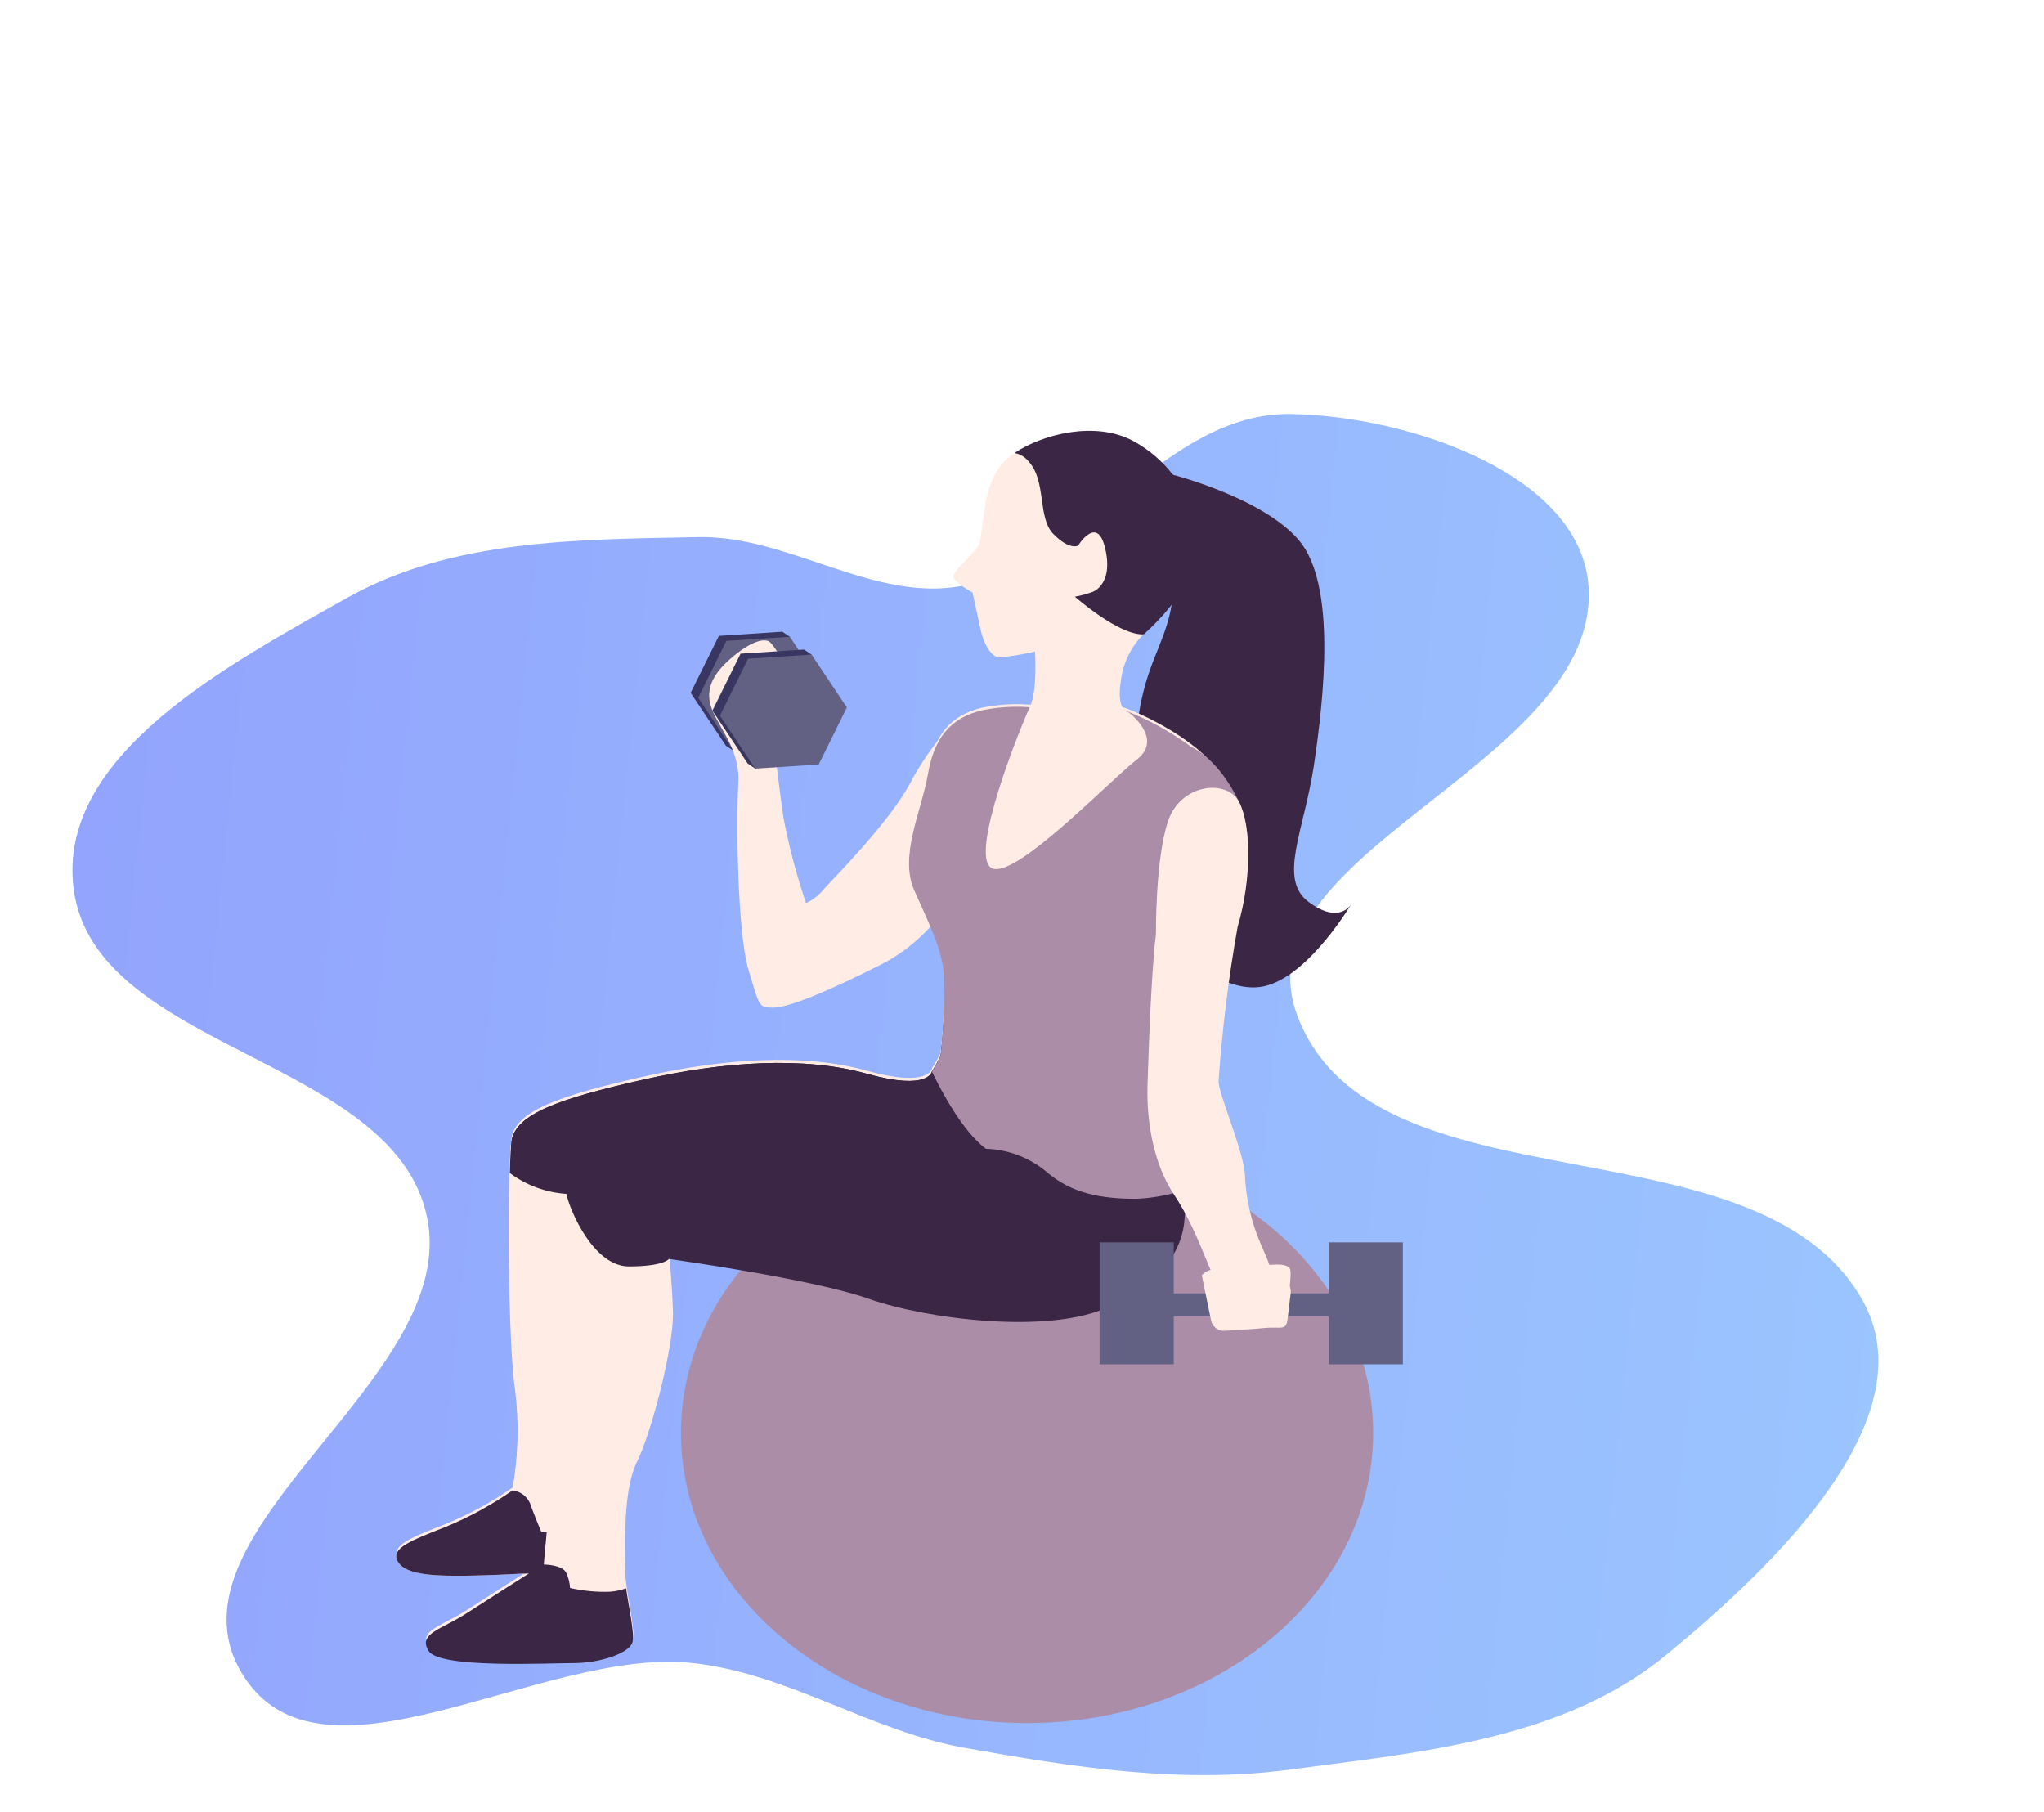
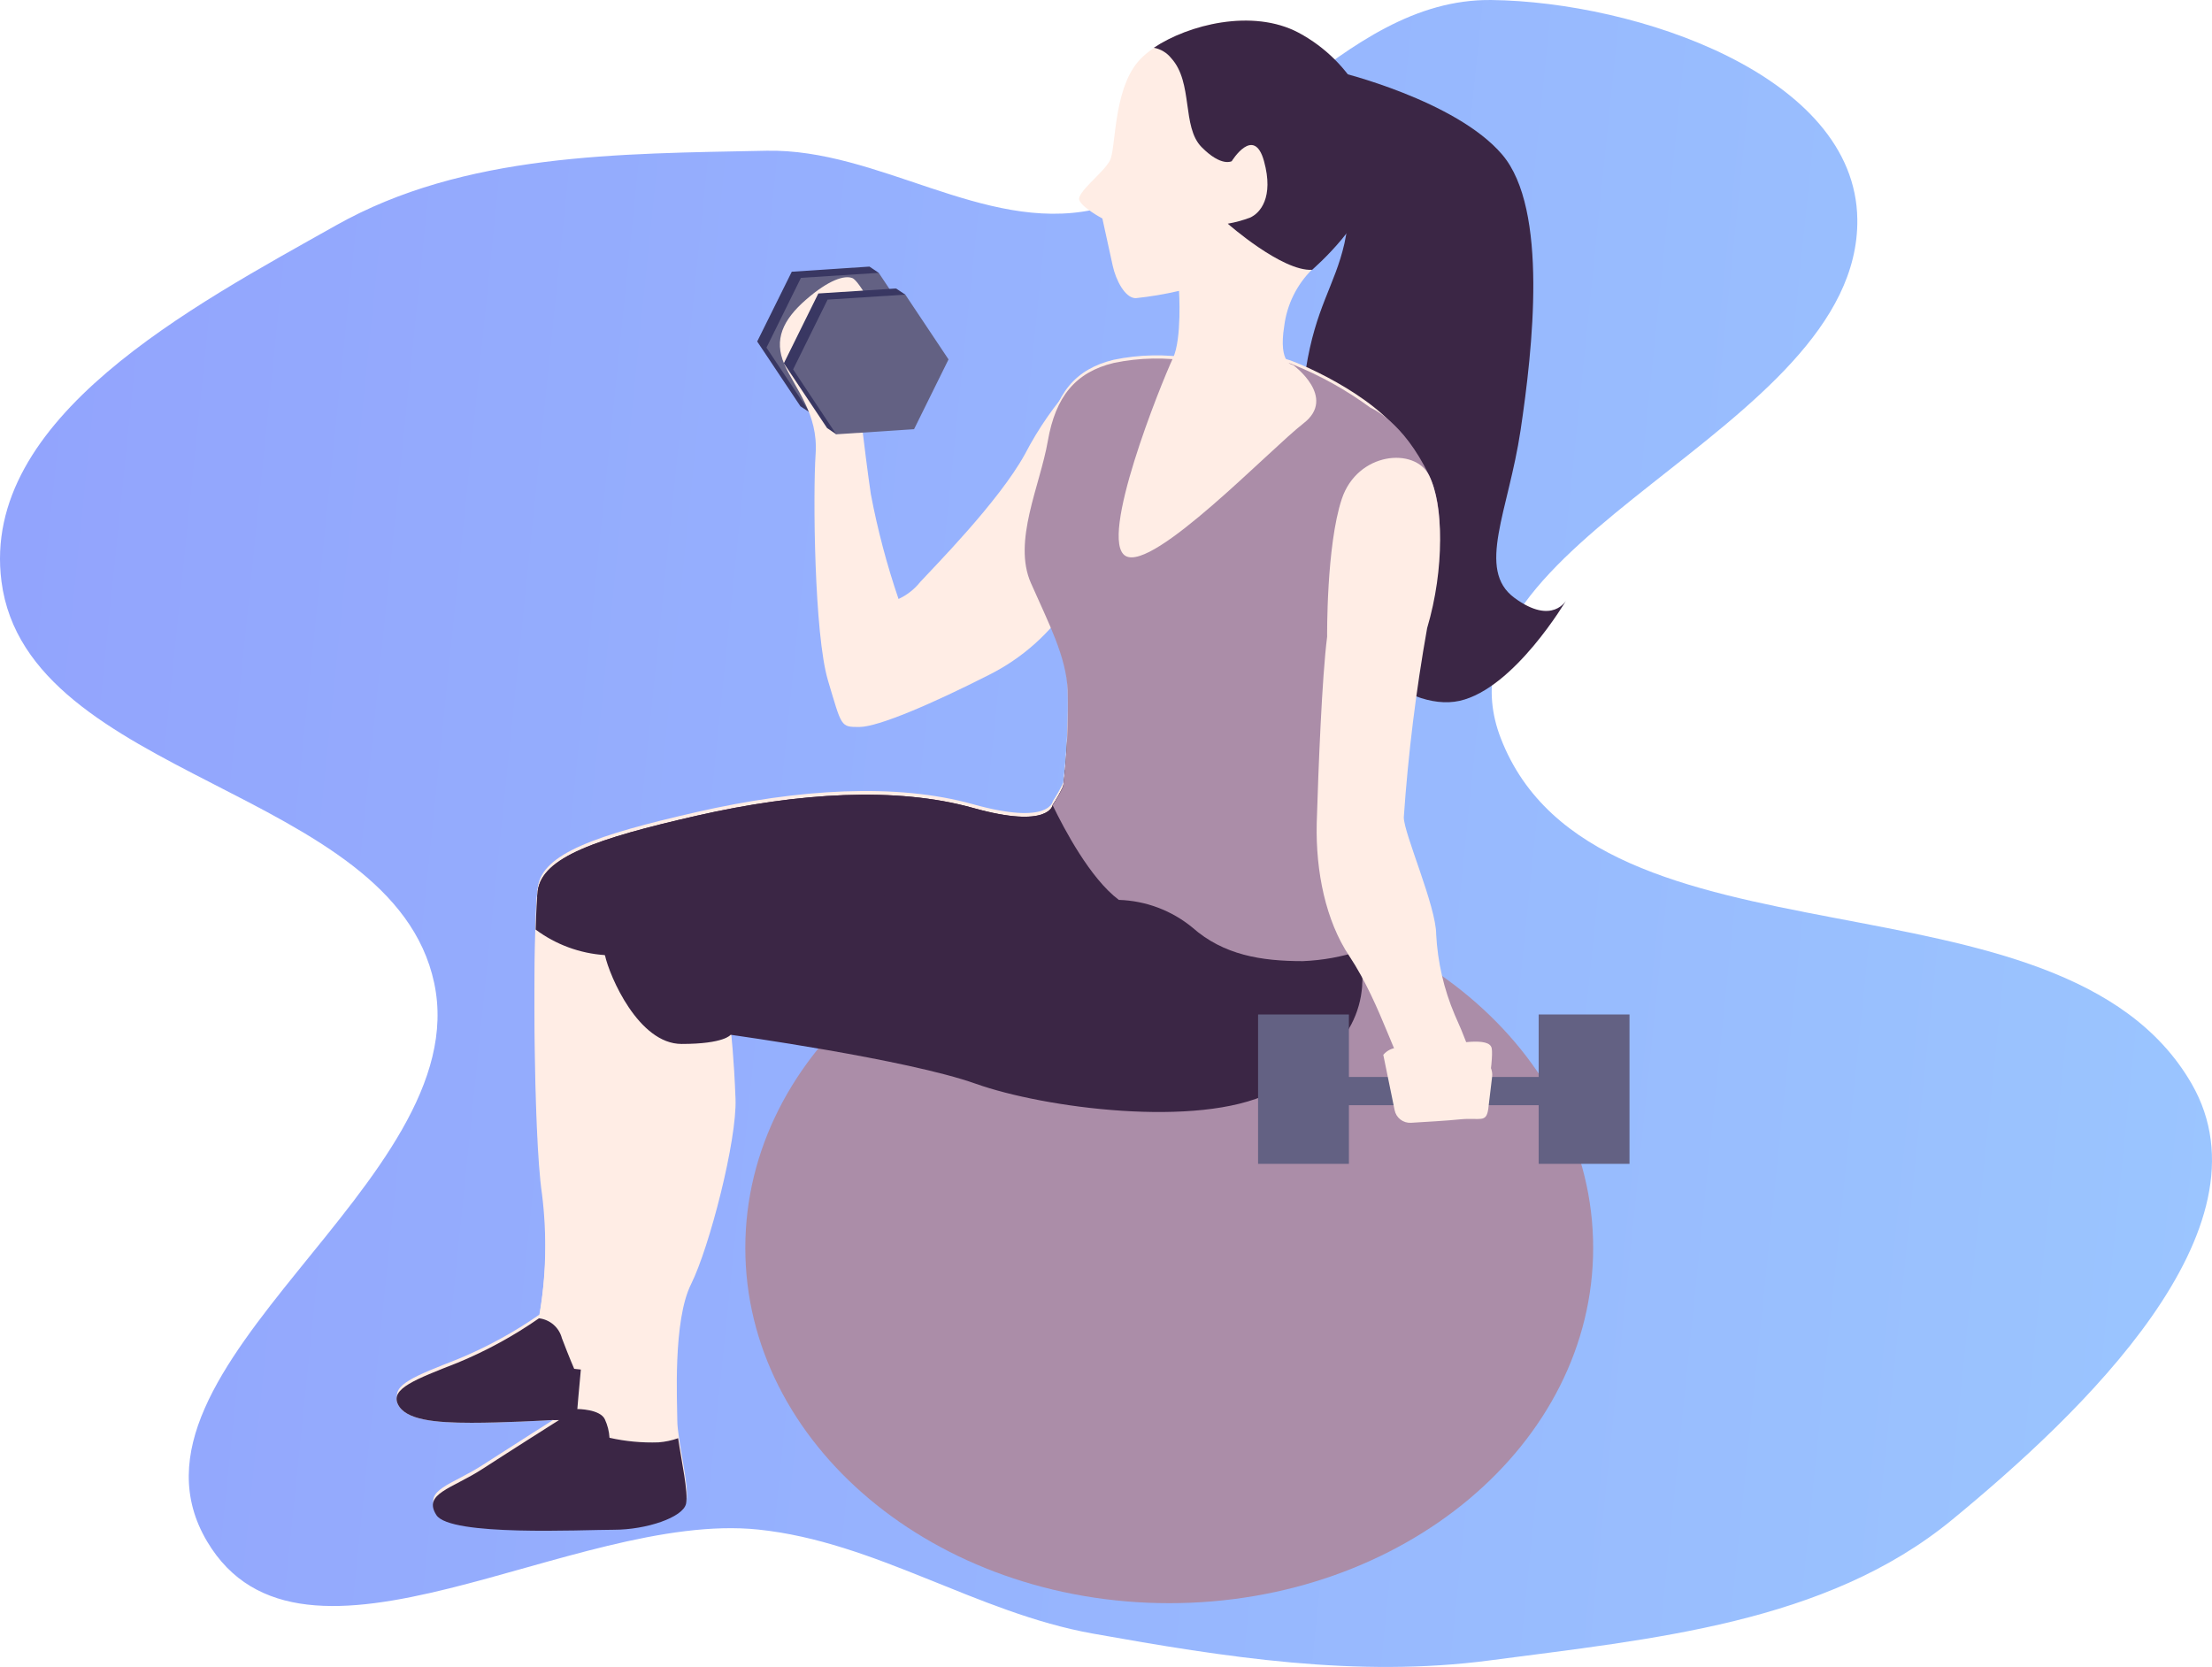
- <svg xmlns="http://www.w3.org/2000/svg" width="395" height="350" viewBox="0 0 395 350" fill="none">
-   <path fill-rule="evenodd" clip-rule="evenodd" d="M186.418 337.733C168.057 334.451 152.191 323.255 133.64 321.323C104.431 318.283 61.693 348.531 46.667 323.185C30.299 295.575 89.226 266.471 82.498 235.055C75.901 204.254 18.284 202.988 14.234 171.747C10.881 145.889 44.362 128.313 67.004 115.561C87.295 104.133 111.654 104.26 134.911 103.782C152.574 103.419 169.117 116.701 186.418 113.106C209.893 108.227 225.354 79.707 249.324 80.002C272.009 80.282 306.755 91.804 307.04 114.593C307.461 148.173 238.678 165.165 250.784 196.469C265.667 234.956 339.169 215.256 359.781 250.977C373.031 273.939 342.4 303.001 321.953 319.808C302.064 336.155 274.567 338.591 249.089 341.961C228.067 344.742 207.293 341.465 186.418 337.733Z" fill="url(#paint0_linear_255_4390)" />
-   <mask id="mask0_255_4390" style="mask-type:alpha" maskUnits="userSpaceOnUse" x="0" y="0" width="395" height="350">
-     <rect width="395" height="350" rx="30" fill="#C4C4C4" />
-   </mask>
-   <g mask="url(#mask0_255_4390)">
-     <path d="M225.231 91.348C225.231 91.348 243.702 95.801 251.015 104.396C258.328 112.991 255.814 135.143 253.907 147.896C252.001 160.648 246.89 169.867 252.938 174.321C258.985 178.774 261.154 174.649 261.154 174.649C261.154 174.649 252.938 188.651 244.277 190.574C235.617 192.496 223.571 181.65 221.665 172.102C219.758 162.554 218.477 148.208 220.021 138.331C221.566 128.455 224.59 125.102 226.118 118.414C227.646 111.725 226.43 100.583 226.43 100.583L225.231 91.348Z" fill="#3B2645" />
-     <path d="M198.478 332.938C235.417 332.938 265.362 307.841 265.362 276.883C265.362 245.924 235.417 220.828 198.478 220.828C161.538 220.828 131.593 245.924 131.593 276.883C131.593 307.841 161.538 332.938 198.478 332.938Z" fill="#AB8DA8" />
-     <path d="M141.749 145.069L140.287 144.1L133.467 133.878L138.923 122.868L151.182 122.062L152.645 123.049L141.749 145.069Z" fill="#393762" />
-     <path d="M154.008 144.28L141.749 145.069L134.929 134.848L140.368 123.837L152.644 123.048L159.448 133.27L154.008 144.28Z" fill="#636183" />
-     <path d="M183.523 140.419C180.458 143.8 177.84 147.561 175.734 151.61C171.593 159.169 161.125 169.687 159.185 171.823C158.272 172.972 157.101 173.89 155.767 174.502C153.921 169.096 152.46 163.566 151.396 157.953C150.426 151.38 148.964 138.463 148.964 138.463L152.858 130.674C152.858 130.674 149.687 124.33 148.471 123.87C147.255 123.41 144.822 124.1 141.174 127.272C137.526 130.444 136.047 133.599 137.756 137.477C139.465 141.355 143.113 145.267 142.686 151.594C142.259 157.92 142.456 180.089 144.642 187.386C146.827 194.682 146.597 194.699 149.572 194.699C152.546 194.699 161.075 191.034 170.032 186.482C175.277 183.862 179.73 179.891 182.932 174.978L183.523 140.419Z" fill="#FFEDE5" />
-     <path d="M202.027 136.534C197.941 135.84 193.76 135.918 189.702 136.764C183.655 138.227 180.516 142.089 179.3 149.106C178.084 156.123 173.745 164.833 176.654 171.406C179.563 177.98 182.208 183.025 182.455 188.333C182.573 193.399 182.337 198.468 181.748 203.501C181.268 204.507 180.719 205.479 180.105 206.41C180.105 206.41 179.612 210.272 167.517 206.886C155.422 203.501 139.958 204.471 124.001 208.102C108.044 211.734 99.581 214.676 98.858 219.951C98.134 225.226 98.134 258.143 99.581 267.822C100.394 274.339 100.233 280.941 99.104 287.411C95.096 290.2 90.799 292.547 86.286 294.411C79.515 297.074 75.653 298.52 76.853 300.985C78.053 303.45 82.654 303.894 88.455 303.894C94.256 303.894 102.243 303.417 102.243 303.417C102.243 303.417 94.996 308.002 90.148 311.141C85.3 314.28 80.731 315.019 82.9 318.404C85.07 321.79 105.907 320.82 110.953 320.82C115.998 320.82 121.832 318.881 122.308 316.712C122.785 314.543 120.862 307.032 120.862 304.14C120.862 301.248 120.139 288.413 123.031 282.612C125.924 276.811 130.295 259.885 130.048 253.36C129.802 246.836 129.325 242.728 129.325 242.728C129.325 242.728 157.098 246.541 167.944 250.402C178.79 254.264 202.997 257.42 214.369 251.865C225.741 246.31 230.326 239.523 228.633 229.86C226.941 220.198 222.339 213.904 223.555 202.532C224.771 191.159 224.755 180.05 227.664 174.496C230.572 168.941 237.096 159.015 236.603 152.491C236.11 145.967 224.032 139.344 217.984 137.011C211.937 134.677 202.027 136.534 202.027 136.534Z" fill="#FFEDE5" />
-     <path d="M98.792 220.532C98.069 225.84 98.069 258.724 99.515 268.403C100.328 274.92 100.168 281.522 99.038 287.992C95.031 290.781 90.733 293.128 86.22 294.993C79.45 297.655 75.588 299.101 76.787 301.566C77.987 304.031 82.588 304.475 88.389 304.475C93.319 304.475 99.778 304.13 101.635 304.015C102.802 303.637 105.086 302.832 105.086 302.372C105.086 301.911 107.009 284.295 107.255 267.302C107.502 250.31 109.441 230.688 109.441 230.688L107.272 221.979C105.281 220.109 103.137 218.411 100.862 216.901C99.757 217.822 99.021 219.112 98.792 220.532Z" fill="#FFEDE5" />
-     <path d="M104.593 295.962C104.593 295.962 103.87 294.319 102.654 291.131C102.44 290.303 101.979 289.56 101.334 289C100.688 288.439 99.888 288.088 99.038 287.992C95.031 290.781 90.733 293.128 86.22 294.993C79.45 297.655 75.588 299.101 76.787 301.566C77.987 304.031 82.588 304.475 88.389 304.475C93.319 304.475 99.778 304.13 101.635 304.015C102.802 303.637 105.086 302.832 105.086 302.372C105.086 302.109 105.316 299.742 105.645 296.077L104.593 295.962Z" fill="#3B2645" />
-     <path d="M197.919 214.961C191.692 211.683 186.27 207.064 182.044 201.436C181.913 202.866 181.798 203.868 181.732 204.082C181.251 205.088 180.702 206.06 180.089 206.991C180.089 206.991 179.596 210.853 167.501 207.467C155.406 204.082 139.942 205.052 123.985 208.683C108.028 212.315 99.564 215.257 98.841 220.532C98.841 220.779 98.841 221.091 98.743 221.452C99.674 222.81 100.678 224.115 101.75 225.364C103.855 227.723 106.492 229.548 109.441 230.688C110.18 234.073 114.765 244.706 121.536 244.706C128.307 244.706 129.276 243.26 129.276 243.26C129.276 243.26 157.098 247.122 167.944 250.983C178.791 254.845 202.997 258.001 214.369 252.446C225.741 246.891 230.326 240.104 228.633 230.441C227.882 226.729 226.877 223.072 225.626 219.497C218.264 219.891 206.399 219.645 197.919 214.961Z" fill="#3B2645" />
-     <path d="M181.748 204.082C181.267 205.088 180.718 206.06 180.105 206.991C180.105 206.991 179.612 210.853 167.517 207.468C155.422 204.082 139.958 205.052 124.001 208.684C108.044 212.316 99.58 215.257 98.857 220.532C98.709 221.601 98.594 223.819 98.512 226.662C101.692 229.028 105.486 230.426 109.441 230.688C111.17 227.701 113.667 225.231 116.671 223.532C119.676 221.833 123.08 220.968 126.531 221.025C138.758 221.025 190.441 221.979 190.441 221.979L197.344 206.252C197.344 206.252 189.127 200.451 182.373 196.671C182.159 200.385 181.863 203.672 181.748 204.082Z" fill="#3B2645" />
-     <path d="M223.653 205.348C224.278 202.669 236.603 188.503 237.836 183.573C239.068 178.643 243.587 163.639 239.479 155.012C235.37 146.384 230.227 144.33 230.227 144.33C226.452 141.555 222.344 139.264 218 137.51C211.969 135.094 202.043 137.033 202.043 137.033C197.957 136.339 193.776 136.417 189.718 137.263C183.671 138.726 180.532 142.588 179.316 149.605C178.1 156.622 173.745 165.414 176.653 171.988C179.562 178.561 182.208 183.606 182.454 188.914C182.573 193.98 182.337 199.049 181.748 204.082C181.267 205.088 180.718 206.06 180.104 206.991V207.09C181.896 210.787 186.004 218.593 190.523 221.978C194.766 222.109 198.845 223.64 202.125 226.333C207.055 230.688 213.021 231.641 219.545 231.641C222.641 231.518 225.705 230.965 228.649 229.998C227.006 221.387 223.21 215.389 223.473 205.89C223.569 205.723 223.63 205.539 223.653 205.348Z" fill="#AB8DA8" />
-     <path d="M221.024 122.506C221.024 122.506 227.088 113.188 228.058 105.218C229.027 97.248 227.581 89.82 218.872 85.153C210.162 80.486 197.344 85.153 193.482 89.82C189.62 94.487 190.096 103.361 189.127 105.3C188.157 107.239 183.802 110.378 184.295 111.594C184.788 112.81 187.927 114.47 187.927 114.47L189.571 121.964C190.047 124.149 191.493 127.042 193.186 127.042C195.487 126.802 197.77 126.418 200.022 125.891C200.022 125.891 200.499 133.451 199.069 136.491C197.146 140.599 187.237 165.217 191.592 167.715C195.947 170.213 214.369 150.887 219.677 146.778C224.985 142.67 218.033 137.592 218.033 137.592C218.033 137.592 215.651 137.494 216.62 131.446C217.046 128.057 218.597 124.909 221.024 122.506Z" fill="#FFEDE5" />
-     <path d="M110.887 321.352C115.965 321.352 121.766 319.413 122.242 317.244C122.637 315.502 121.486 310.391 120.993 306.907C119.993 307.266 118.948 307.487 117.887 307.565C115.293 307.654 112.697 307.411 110.164 306.841C110.106 305.84 109.861 304.859 109.441 303.949C108.717 302.306 105.102 302.306 105.102 302.306L101.109 304.048H102.193C102.193 304.048 94.946 308.633 90.098 311.772C85.25 314.91 80.682 315.65 82.851 319.035C85.02 322.42 105.809 321.352 110.887 321.352Z" fill="#3B2645" />
-     <path d="M231.181 106.894C232.134 98.924 227.582 89.82 218.872 85.153C211.592 81.307 201.469 83.904 196.046 87.535C197.13 87.732 198.105 88.316 198.79 89.179C202.29 93.008 200.433 100.009 203.572 103.197C206.711 106.385 208.338 105.432 208.338 105.432C208.338 105.432 211.855 99.696 213.432 105.432C215.01 111.167 212.808 113.648 211.214 114.339C210.08 114.766 208.908 115.085 207.713 115.292C207.713 115.292 216.259 122.835 221.025 122.572C221.025 122.506 230.211 114.881 231.181 106.894Z" fill="#3B2645" />
-     <path d="M145.94 148.52L144.494 147.534L137.674 137.313L143.113 126.302L155.373 125.513L156.835 126.483L145.94 148.52Z" fill="#393762" />
-     <path d="M158.215 147.715L145.939 148.52L139.136 138.282L144.575 127.272L156.835 126.483L163.655 136.705L158.215 147.715Z" fill="#636183" />
-     <path d="M243.521 240.104C241.814 236.084 240.824 231.796 240.596 227.434C240.596 222.981 235.485 211.494 235.485 208.946C236.177 198.94 237.406 188.978 239.166 179.103C241.96 169.703 241.73 159.531 239.478 155.012C237.227 150.492 228.172 151.314 225.707 158.709C223.242 166.104 223.39 180.451 223.39 180.451C222.568 186.893 222.01 201.256 221.747 209.883C221.566 217.558 223.193 225.298 226.874 230.82C232.083 238.642 234.548 248.896 236.142 248.896C237.737 248.896 246.183 247.845 246.183 247.845C246.183 247.845 246.627 246.974 243.521 240.104Z" fill="#FFEDE5" />
-     <path d="M248.075 256.226C248.075 256.226 249.718 247.319 249.356 245.396C248.995 243.474 243.621 244.772 241.386 244.772C239.151 244.772 237.574 244.443 237.886 245.725C238.198 247.007 242.668 247.368 242.668 247.368L244.311 247.993L248.075 256.226Z" fill="#FFEDE5" />
-     <path d="M259.002 249.915H226.2V254.369H259.002V249.915Z" fill="#636183" />
-     <path d="M271.097 240.055H256.767V263.621H271.097V240.055Z" fill="#636183" />
-     <path d="M226.825 240.055H212.495V263.621H226.825V240.055Z" fill="#636183" />
-     <path d="M232.248 246.415L234.039 255.157C234.157 255.741 234.48 256.264 234.951 256.629C235.422 256.994 236.008 257.177 236.603 257.146C238.838 257.014 242.305 256.817 244.343 256.604C247.531 256.291 248.484 257.244 248.813 254.96C248.961 253.81 249.207 251.674 249.421 249.866C249.464 249.47 249.421 249.07 249.295 248.692C249.17 248.314 248.964 247.968 248.693 247.676C248.422 247.385 248.091 247.155 247.723 247.003C247.356 246.85 246.96 246.779 246.562 246.793C244.08 246.793 240.958 246.99 240.202 246.99C238.936 247.056 234.795 243.555 232.248 246.415Z" fill="#FFEDE5" />
-   </g>
+ <svg xmlns="http://www.w3.org/2000/svg" width="349" height="263" viewBox="0 0 349 263" fill="none">
+   <path fill-rule="evenodd" clip-rule="evenodd" d="M172.418 257.733C154.057 254.451 138.191 243.255 119.64 241.323C90.431 238.283 47.693 268.531 32.667 243.185C16.299 215.575 75.226 186.471 68.498 155.055C61.901 124.254 4.284 122.988 0.234 91.747C-3.119 65.889 30.362 48.313 53.004 35.561C73.295 24.133 97.654 24.26 120.911 23.782C138.574 23.419 155.117 36.701 172.418 33.106C195.893 28.227 211.354 -0.293 235.324 0.002C258.009 0.282 292.755 11.804 293.04 34.593C293.461 68.173 224.678 85.165 236.784 116.469C251.667 154.956 325.169 135.256 345.781 170.977C359.031 193.939 328.4 223.001 307.953 239.808C288.064 256.155 260.567 258.591 235.089 261.961C214.067 264.742 193.293 261.465 172.418 257.733Z" fill="url(#paint0_linear_864_2571)" />
+   <path d="M211.231 11.348C211.231 11.348 229.702 15.801 237.015 24.396C244.328 32.991 241.814 55.143 239.907 67.896C238.001 80.648 232.89 89.867 238.938 94.321C244.985 98.774 247.154 94.649 247.154 94.649C247.154 94.649 238.938 108.651 230.277 110.574C221.617 112.496 209.571 101.65 207.665 92.102C205.758 82.554 204.477 68.208 206.021 58.331C207.566 48.455 210.59 45.102 212.118 38.414C213.646 31.725 212.43 20.583 212.43 20.583L211.231 11.348Z" fill="#3B2645" />
+   <path d="M184.478 252.938C221.417 252.938 251.362 227.841 251.362 196.883C251.362 165.924 221.417 140.828 184.478 140.828C147.538 140.828 117.593 165.924 117.593 196.883C117.593 227.841 147.538 252.938 184.478 252.938Z" fill="#AB8DA8" />
+   <path d="M127.749 65.07L126.287 64.1L119.467 53.878L124.923 42.868L137.182 42.062L138.645 43.048L127.749 65.07Z" fill="#393762" />
+   <path d="M140.008 64.28L127.749 65.069L120.929 54.847L126.368 43.837L138.644 43.048L145.448 53.27L140.008 64.28Z" fill="#636183" />
+   <path d="M169.523 60.419C166.458 63.8 163.84 67.561 161.734 71.61C157.593 79.169 147.125 89.687 145.185 91.823C144.272 92.972 143.101 93.89 141.767 94.502C139.921 89.096 138.46 83.566 137.396 77.953C136.426 71.38 134.964 58.463 134.964 58.463L138.858 50.674C138.858 50.674 135.687 44.33 134.471 43.87C133.255 43.41 130.822 44.1 127.174 47.272C123.526 50.444 122.047 53.599 123.756 57.477C125.465 61.355 129.113 65.267 128.686 71.594C128.259 77.92 128.456 100.089 130.642 107.386C132.827 114.682 132.597 114.699 135.572 114.699C138.546 114.699 147.075 111.034 156.032 106.482C161.277 103.862 165.73 99.891 168.932 94.978L169.523 60.419Z" fill="#FFEDE5" />
+   <path d="M188.027 56.534C183.94 55.84 179.76 55.918 175.702 56.764C169.654 58.227 166.516 62.089 165.299 69.106C164.083 76.123 159.745 84.833 162.654 91.406C165.562 97.98 168.208 103.025 168.455 108.333C168.573 113.399 168.337 118.468 167.748 123.501C167.267 124.507 166.718 125.479 166.105 126.41C166.105 126.41 165.612 130.272 153.517 126.886C141.422 123.501 125.958 124.471 110.001 128.102C94.044 131.734 85.58 134.676 84.857 139.951C84.134 145.226 84.134 178.143 85.58 187.822C86.394 194.339 86.233 200.941 85.104 207.411C81.096 210.2 76.798 212.547 72.286 214.411C65.515 217.074 61.653 218.52 62.853 220.985C64.052 223.45 68.654 223.894 74.455 223.894C80.256 223.894 88.243 223.417 88.243 223.417C88.243 223.417 80.995 228.002 76.147 231.141C71.3 234.28 66.731 235.019 68.9 238.404C71.07 241.79 91.907 240.82 96.952 240.82C101.997 240.82 107.831 238.881 108.308 236.712C108.784 234.543 106.862 227.032 106.862 224.14C106.862 221.248 106.139 208.413 109.031 202.612C111.923 196.811 116.295 179.885 116.048 173.36C115.802 166.836 115.325 162.728 115.325 162.728C115.325 162.728 143.098 166.541 153.944 170.402C164.79 174.264 188.997 177.42 200.369 171.865C211.741 166.31 216.326 159.523 214.633 149.86C212.94 140.198 208.339 133.904 209.555 122.532C210.771 111.159 210.755 100.05 213.663 94.496C216.572 88.941 223.096 79.016 222.603 72.491C222.11 65.967 210.032 59.344 203.984 57.011C197.936 54.677 188.027 56.534 188.027 56.534Z" fill="#FFEDE5" />
+   <path d="M84.792 140.532C84.069 145.84 84.069 178.724 85.515 188.403C86.328 194.92 86.168 201.522 85.038 207.992C81.031 210.781 76.733 213.128 72.22 214.993C65.45 217.655 61.588 219.101 62.787 221.566C63.987 224.031 68.588 224.475 74.389 224.475C79.319 224.475 85.778 224.13 87.635 224.015C88.802 223.637 91.086 222.832 91.086 222.372C91.086 221.911 93.009 204.295 93.255 187.302C93.502 170.31 95.441 150.688 95.441 150.688L93.272 141.979C91.281 140.109 89.137 138.411 86.862 136.901C85.757 137.822 85.021 139.112 84.792 140.532V140.532Z" fill="#FFEDE5" />
+   <path d="M90.593 215.962C90.593 215.962 89.87 214.319 88.654 211.131C88.439 210.303 87.979 209.56 87.334 209C86.688 208.439 85.888 208.088 85.038 207.992C81.031 210.781 76.733 213.128 72.22 214.993C65.45 217.655 61.588 219.101 62.787 221.566C63.987 224.031 68.588 224.475 74.389 224.475C79.319 224.475 85.778 224.13 87.635 224.015C88.802 223.637 91.086 222.832 91.086 222.372C91.086 222.109 91.316 219.742 91.645 216.077L90.593 215.962Z" fill="#3B2645" />
+   <path d="M183.919 134.961C177.692 131.683 172.27 127.064 168.044 121.436C167.913 122.866 167.798 123.868 167.732 124.082C167.251 125.088 166.702 126.06 166.089 126.991C166.089 126.991 165.596 130.853 153.501 127.467C141.406 124.082 125.942 125.052 109.985 128.683C94.028 132.315 85.564 135.257 84.841 140.532C84.841 140.779 84.841 141.091 84.743 141.452C85.674 142.81 86.677 144.115 87.75 145.364C89.856 147.723 92.492 149.548 95.441 150.688C96.18 154.073 100.765 164.706 107.536 164.706C114.307 164.706 115.276 163.26 115.276 163.26C115.276 163.26 143.098 167.122 153.944 170.983C164.791 174.845 188.997 178.001 200.369 172.446C211.741 166.891 216.326 160.104 214.633 150.441C213.882 146.729 212.877 143.072 211.626 139.497C204.264 139.891 192.399 139.645 183.919 134.961Z" fill="#3B2645" />
+   <path d="M167.748 124.082C167.267 125.088 166.718 126.06 166.105 126.991C166.105 126.991 165.612 130.853 153.517 127.468C141.422 124.082 125.958 125.052 110.001 128.684C94.044 132.316 85.58 135.257 84.857 140.532C84.709 141.601 84.594 143.819 84.512 146.662C87.692 149.028 91.486 150.426 95.441 150.688C97.17 147.701 99.667 145.231 102.671 143.532C105.676 141.833 109.08 140.968 112.531 141.025C124.758 141.025 176.441 141.979 176.441 141.979L183.344 126.252C183.344 126.252 175.127 120.451 168.373 116.671C168.159 120.385 167.863 123.672 167.748 124.082Z" fill="#3B2645" />
+   <path d="M209.653 125.348C210.278 122.669 222.603 108.503 223.836 103.573C225.068 98.643 229.587 83.639 225.479 75.012C221.37 66.384 216.227 64.33 216.227 64.33C212.452 61.555 208.344 59.264 204 57.51C197.969 55.094 188.043 57.033 188.043 57.033C183.957 56.339 179.776 56.417 175.718 57.264C169.671 58.726 166.532 62.588 165.316 69.605C164.1 76.622 159.745 85.414 162.653 91.988C165.562 98.561 168.208 103.606 168.454 108.914C168.573 113.98 168.337 119.049 167.748 124.082C167.267 125.088 166.718 126.06 166.104 126.991V127.09C167.896 130.787 172.004 138.593 176.523 141.978C180.766 142.109 184.845 143.64 188.125 146.333C193.055 150.688 199.021 151.641 205.545 151.641C208.641 151.518 211.705 150.965 214.649 149.998C213.006 141.387 209.21 135.389 209.473 125.89C209.569 125.723 209.63 125.539 209.653 125.348V125.348Z" fill="#AB8DA8" />
+   <path d="M207.024 42.506C207.024 42.506 213.088 33.188 214.058 25.218C215.027 17.248 213.581 9.82 204.871 5.153C196.162 0.486 183.343 5.153 179.481 9.82C175.62 14.487 176.096 23.361 175.127 25.3C174.157 27.239 169.802 30.378 170.295 31.594C170.788 32.81 173.927 34.47 173.927 34.47L175.57 41.964C176.047 44.15 177.493 47.042 179.186 47.042C181.486 46.802 183.77 46.418 186.022 45.891C186.022 45.891 186.499 53.451 185.069 56.491C183.146 60.599 173.237 85.217 177.592 87.715C181.946 90.213 200.369 70.887 205.677 66.778C210.985 62.67 204.033 57.592 204.033 57.592C204.033 57.592 201.65 57.493 202.62 51.446C203.045 48.057 204.596 44.909 207.024 42.506Z" fill="#FFEDE5" />
+   <path d="M96.887 241.352C101.965 241.352 107.766 239.413 108.243 237.244C108.637 235.502 107.487 230.391 106.994 226.907C105.993 227.266 104.948 227.487 103.888 227.565C101.293 227.654 98.697 227.411 96.164 226.842C96.106 225.841 95.861 224.859 95.441 223.949C94.718 222.306 91.102 222.306 91.102 222.306L87.109 224.048H88.194C88.194 224.048 80.946 228.633 76.099 231.772C71.251 234.91 66.682 235.65 68.851 239.035C71.02 242.421 91.809 241.352 96.887 241.352Z" fill="#3B2645" />
+   <path d="M217.18 26.894C218.133 18.924 213.581 9.82 204.872 5.153C197.592 1.307 187.468 3.904 182.045 7.535C183.129 7.732 184.105 8.316 184.79 9.179C188.29 13.008 186.433 20.009 189.572 23.197C192.711 26.385 194.338 25.432 194.338 25.432C194.338 25.432 197.854 19.696 199.432 25.432C201.01 31.167 198.808 33.648 197.214 34.339C196.079 34.766 194.907 35.085 193.713 35.292C193.713 35.292 202.259 42.835 207.024 42.572C207.024 42.506 216.211 34.881 217.18 26.894Z" fill="#3B2645" />
+   <path d="M131.94 68.52L130.494 67.534L123.674 57.313L129.113 46.302L141.373 45.513L142.835 46.483L131.94 68.52Z" fill="#393762" />
+   <path d="M144.215 67.715L131.939 68.52L125.136 58.282L130.575 47.272L142.835 46.483L149.655 56.705L144.215 67.715Z" fill="#636183" />
+   <path d="M229.521 160.104C227.814 156.084 226.824 151.796 226.596 147.434C226.596 142.981 221.485 131.494 221.485 128.946C222.177 118.94 223.406 108.978 225.166 99.103C227.96 89.703 227.73 79.531 225.479 75.012C223.227 70.492 214.172 71.314 211.707 78.709C209.242 86.104 209.39 100.451 209.39 100.451C208.569 106.893 208.01 121.256 207.747 129.883C207.566 137.558 209.193 145.298 212.874 150.82C218.084 158.642 220.549 168.896 222.143 168.896C223.737 168.896 232.184 167.845 232.184 167.845C232.184 167.845 232.627 166.974 229.521 160.104Z" fill="#FFEDE5" />
+   <path d="M234.074 176.226C234.074 176.226 235.718 167.319 235.356 165.396C234.995 163.474 229.621 164.772 227.386 164.772C225.151 164.772 223.573 164.443 223.886 165.725C224.198 167.007 228.668 167.368 228.668 167.368L230.311 167.993L234.074 176.226Z" fill="#FFEDE5" />
+   <path d="M245.002 169.916H212.2V174.369H245.002V169.916Z" fill="#636183" />
+   <path d="M257.097 160.055H242.767V183.621H257.097V160.055Z" fill="#636183" />
+   <path d="M212.825 160.055H198.495V183.621H212.825V160.055Z" fill="#636183" />
+   <path d="M218.248 166.415L220.039 175.157C220.157 175.741 220.48 176.264 220.951 176.629C221.422 176.994 222.008 177.177 222.603 177.146C224.838 177.014 228.305 176.817 230.343 176.604C233.531 176.291 234.484 177.244 234.813 174.96C234.961 173.81 235.207 171.674 235.421 169.866C235.464 169.47 235.421 169.07 235.295 168.692C235.17 168.314 234.964 167.968 234.693 167.676C234.422 167.385 234.091 167.155 233.723 167.003C233.356 166.85 232.96 166.779 232.562 166.793C230.08 166.793 226.958 166.99 226.202 166.99C224.936 167.056 220.795 163.555 218.248 166.415Z" fill="#FFEDE5" />
  <defs>
-     <linearGradient id="paint0_linear_255_4390" x1="14" y1="80" x2="477.048" y2="127.548" gradientUnits="userSpaceOnUse">
+     <linearGradient id="paint0_linear_864_2571" x1="1.71951e-05" y1="7.68025e-06" x2="463.048" y2="47.548" gradientUnits="userSpaceOnUse">
      <stop stop-color="#92A3FD" />
      <stop offset="1" stop-color="#9DCEFF" />
    </linearGradient>
  </defs>
</svg>
